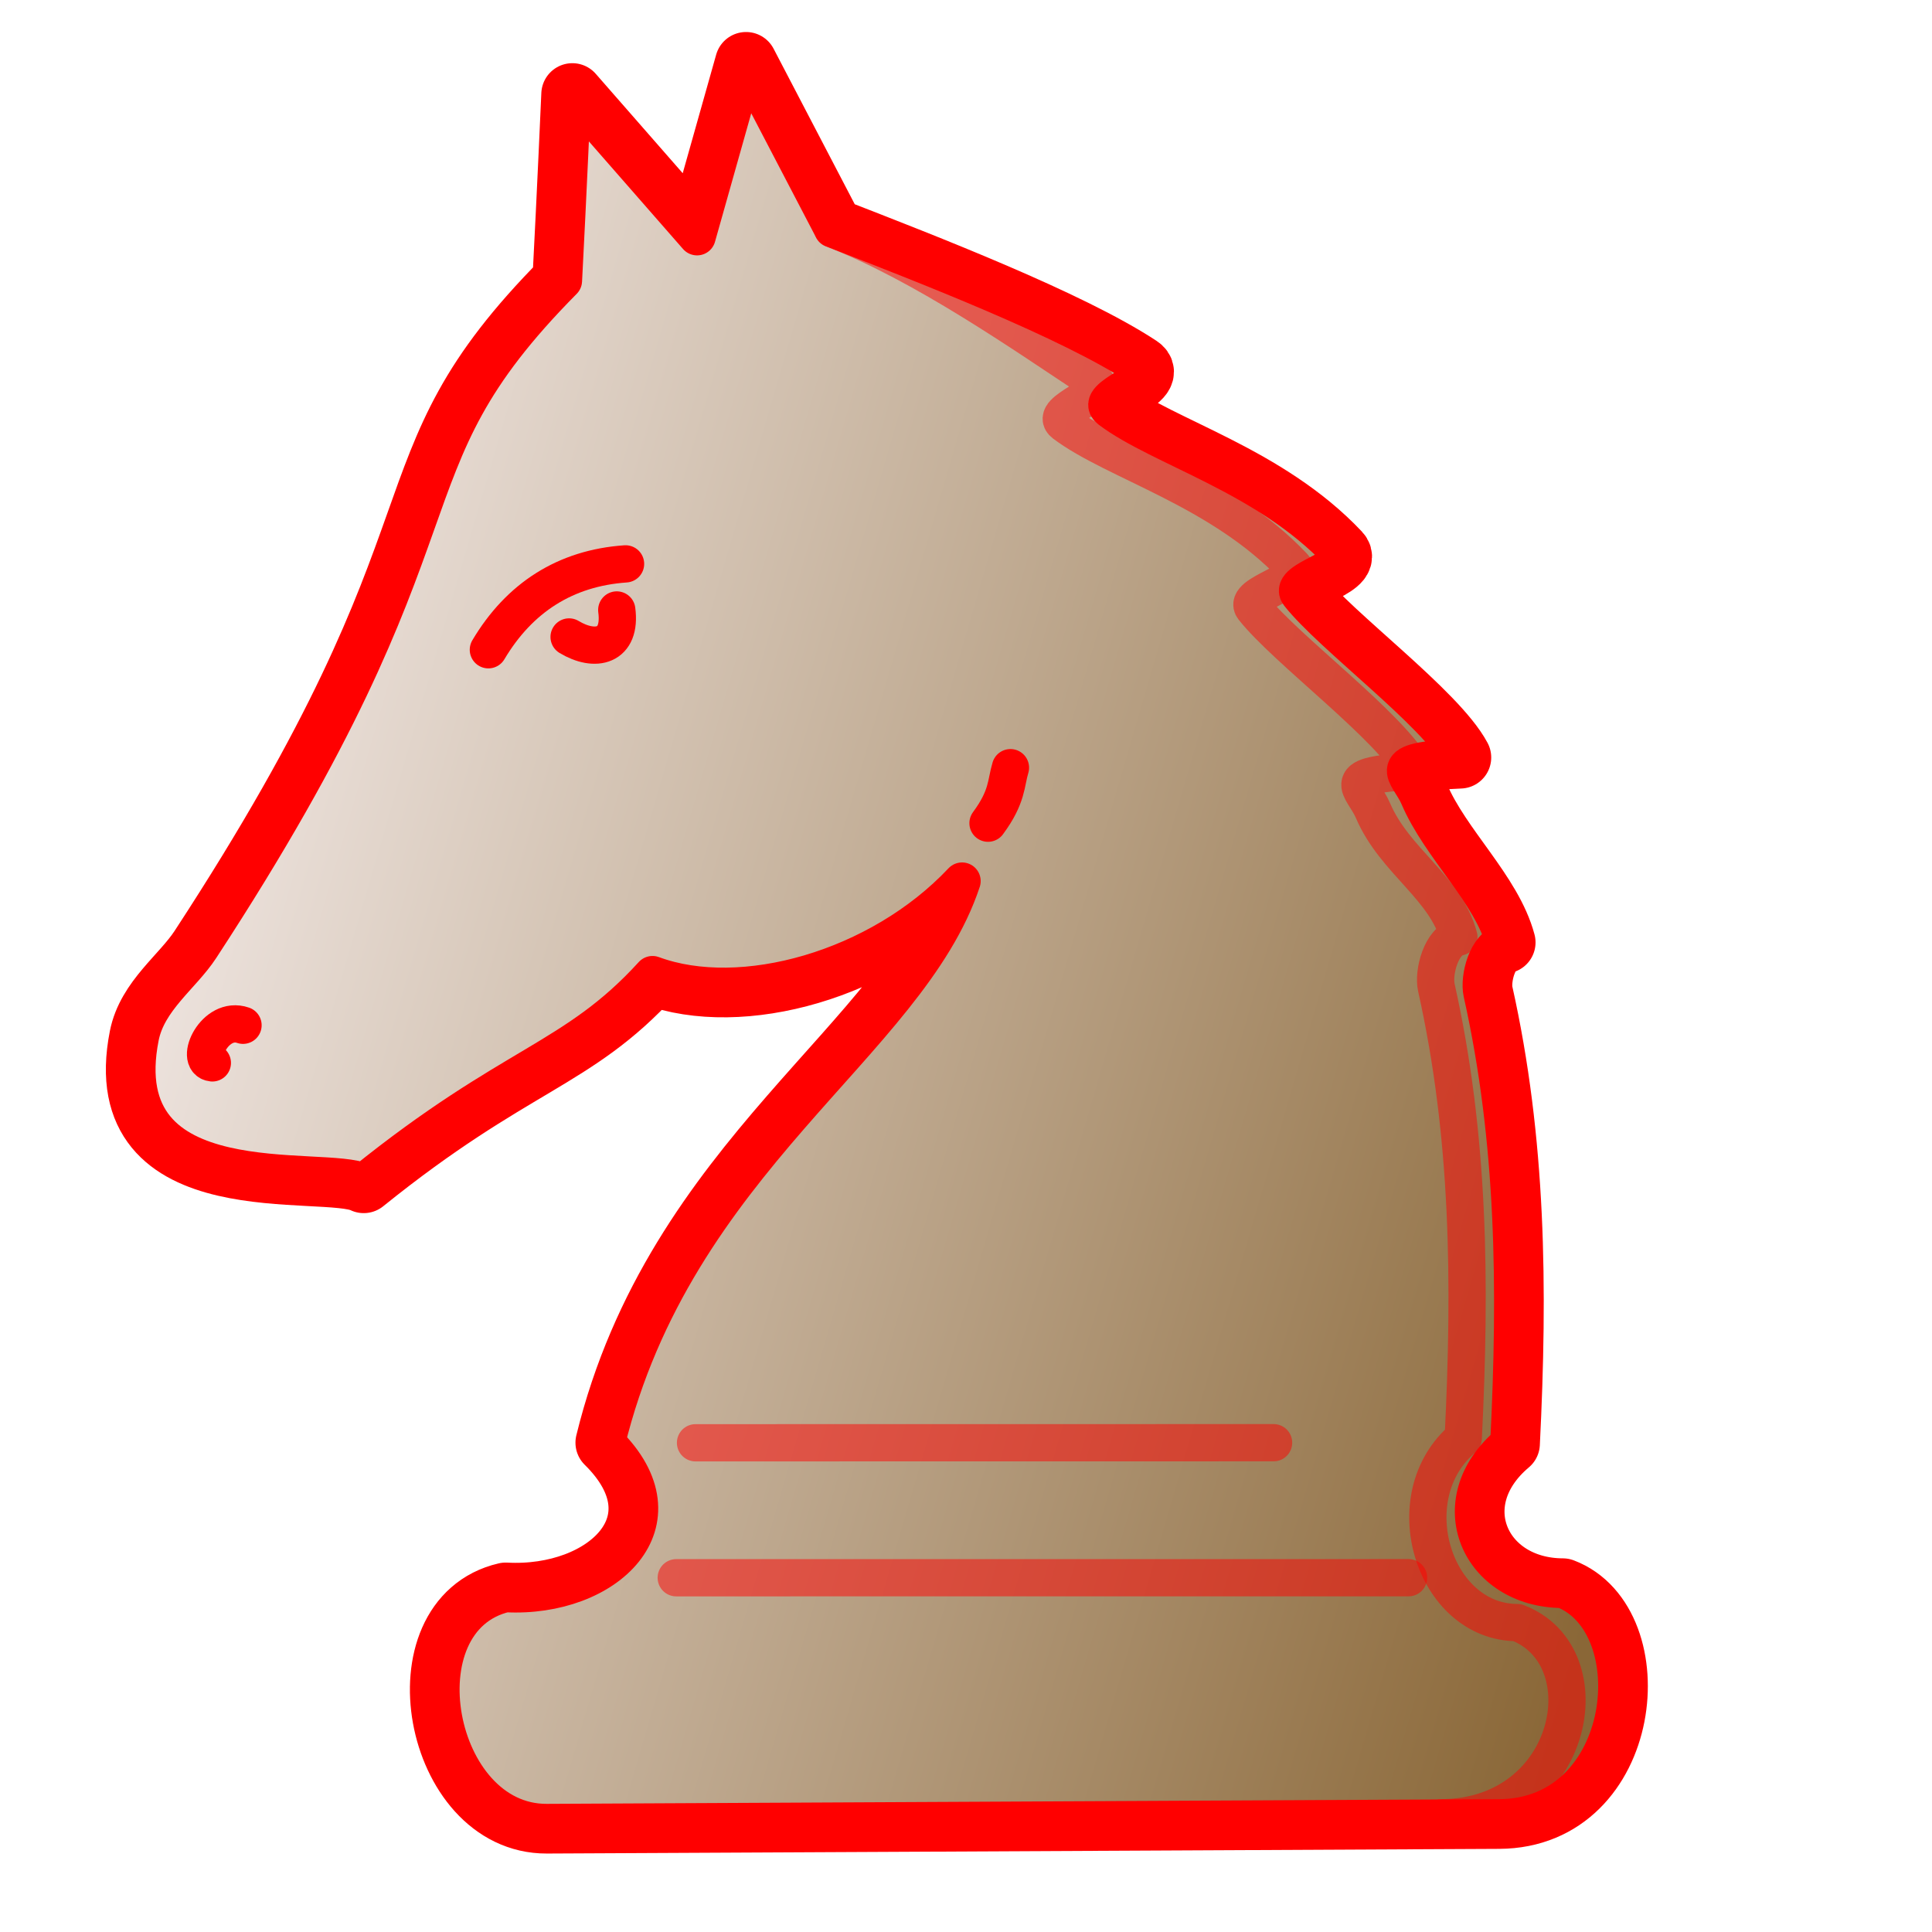
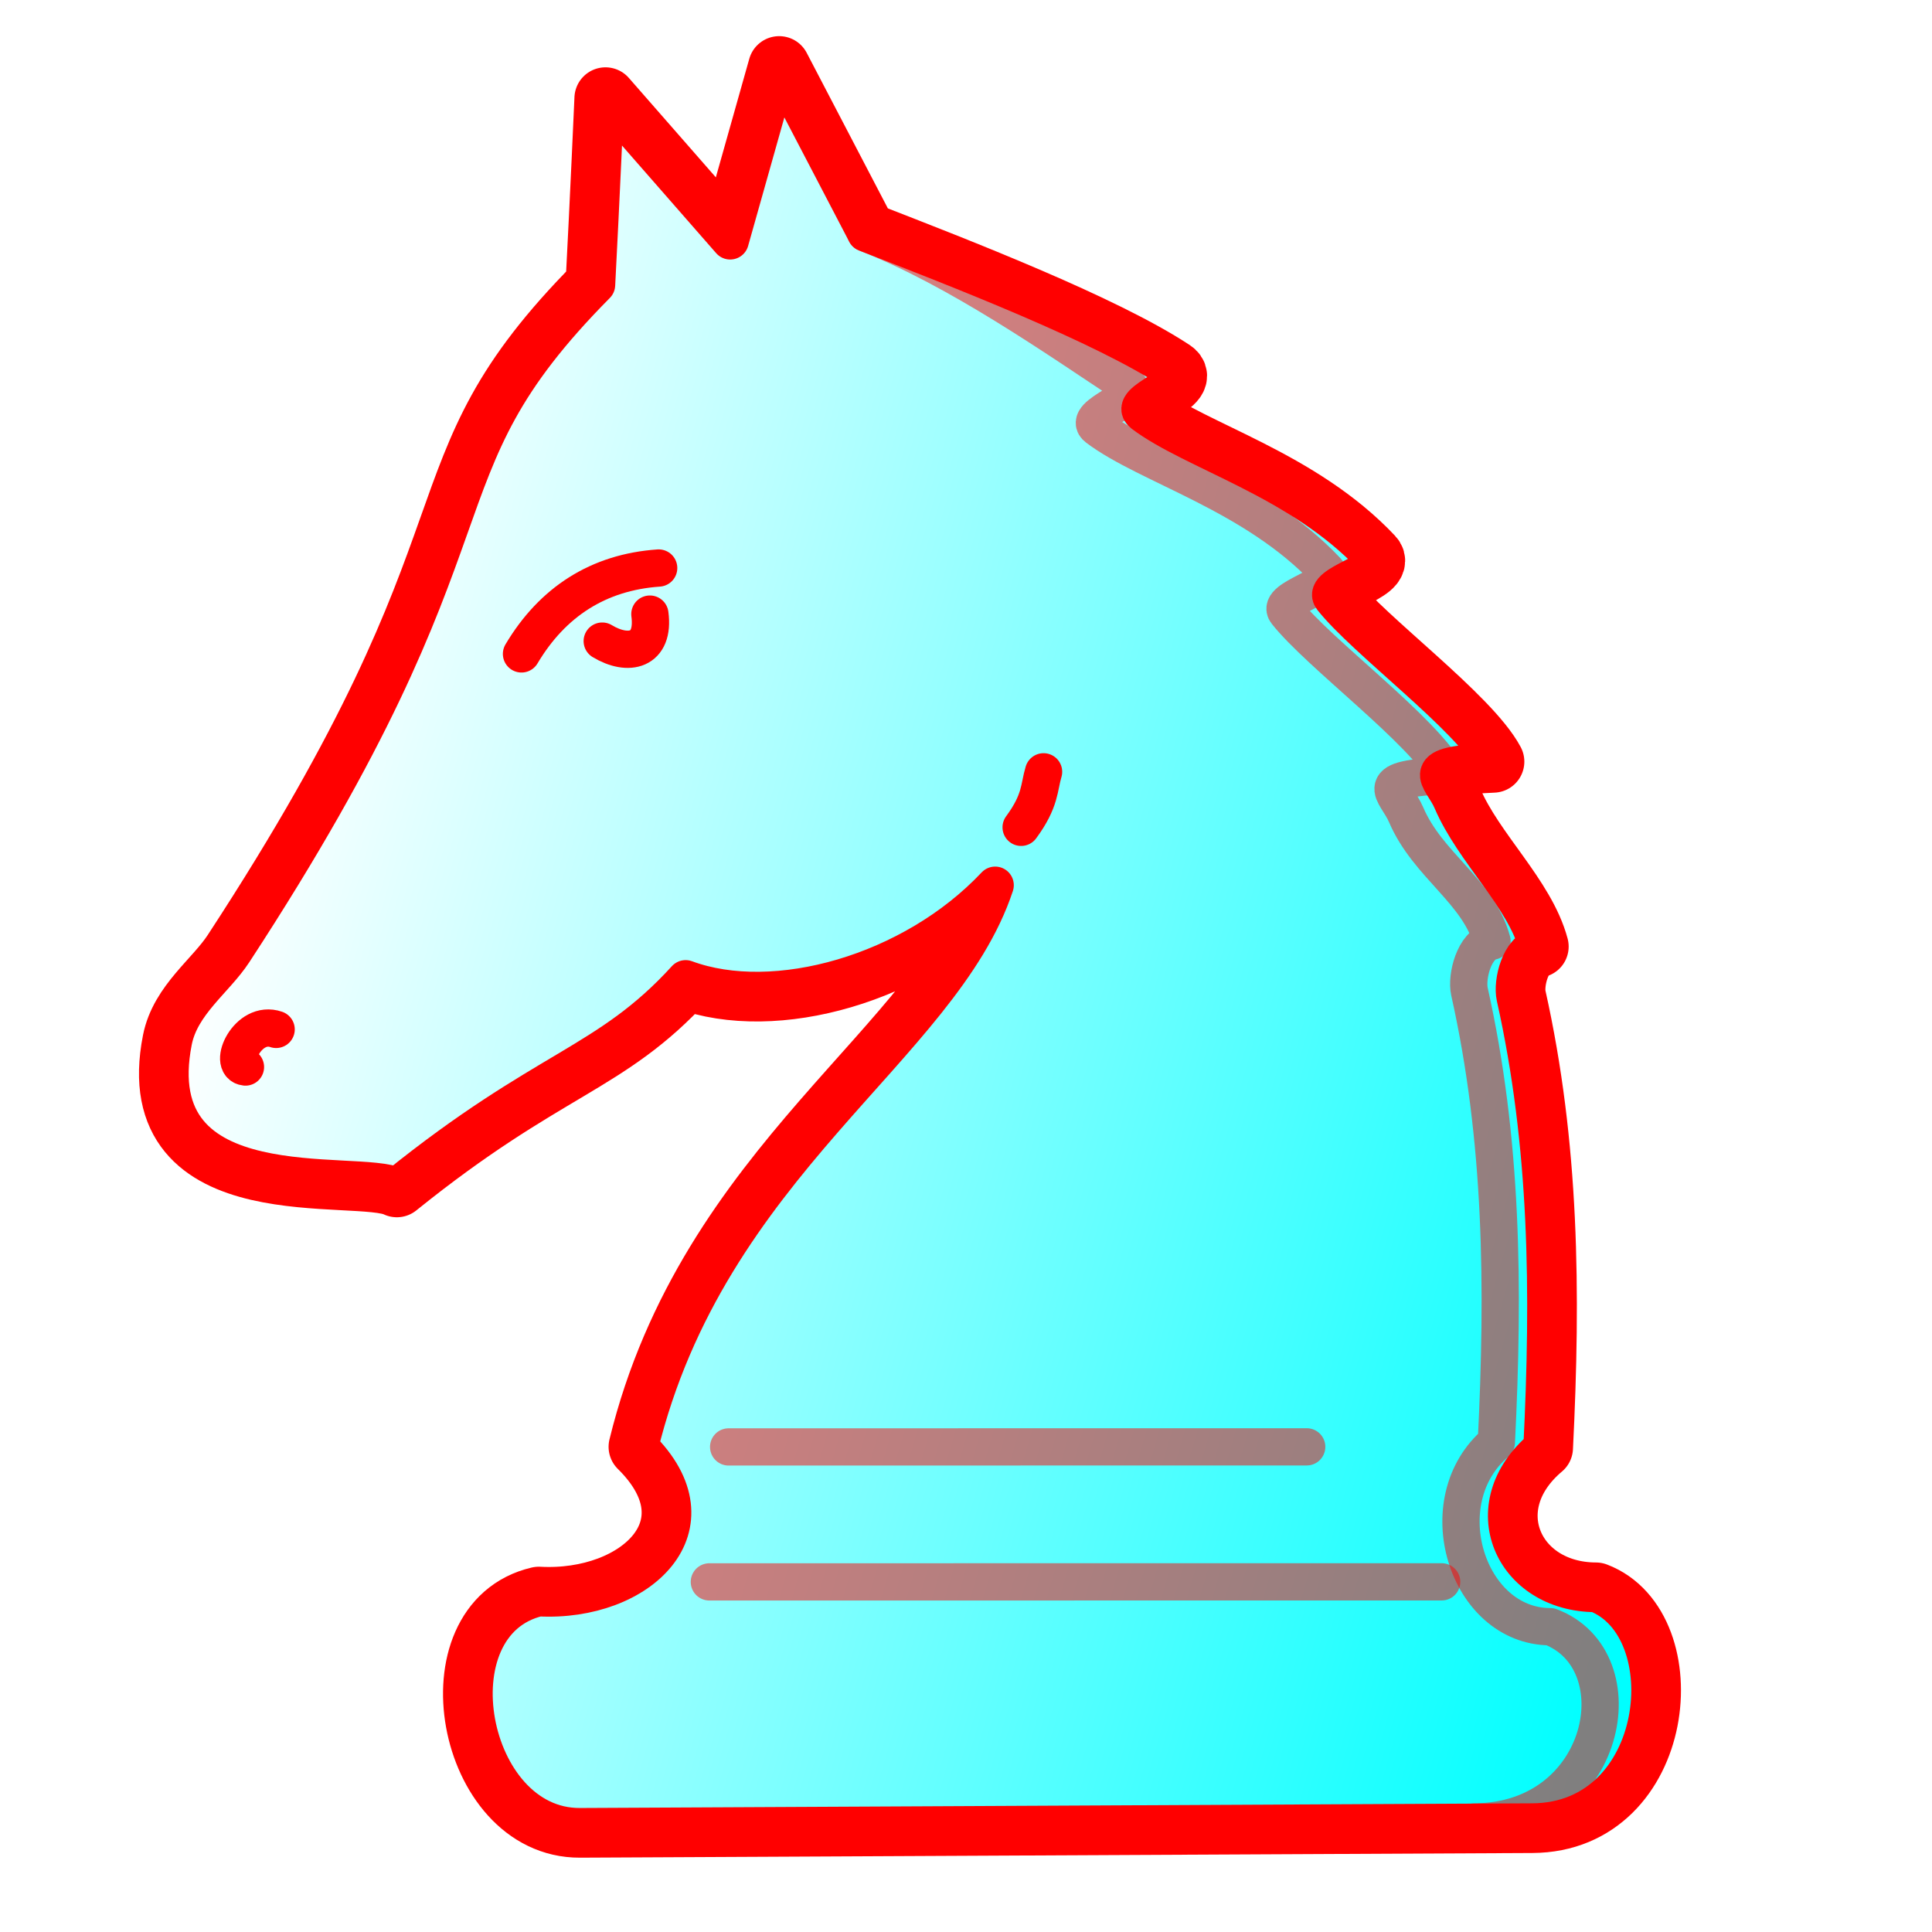
- <svg xmlns="http://www.w3.org/2000/svg" xmlns:xlink="http://www.w3.org/1999/xlink" width="700pt" height="700pt" viewBox="0 0 933.333 933.333" version="1.1" id="svg2205">
+ <svg xmlns="http://www.w3.org/2000/svg" xmlns:xlink="http://www.w3.org/1999/xlink" width="700pt" height="700pt" viewBox="0 0 933.333 933.333" version="1.1" id="knight">
  <style id="style-base">
    .base { 
      fill-opacity:1;
      fill-rule:evenodd;
      stroke-miterlimit:4;
      stroke-dasharray:none;
      stroke-linecap:round;
      stroke-linejoin:round;
      stroke-opacity:1
    }
  </style>
  <style id="stroke-medium">
    .stroke-medium {
      stroke-width: 18;
    }
  </style>
  <style id="stroke-heavy">
    .stroke-heavy {
      stroke-width: 21;
    }
  </style>
  <style id="stroke-boundary">
    .stroke-boundary {
      stroke-width: 30;
    }
  </style>
  <style id="stroke-color">
    .stroke-color {
      stroke:#ff0000;
    }
  </style>
  <style id="fill-color">
    .fill-color {
      fill:#00ff00;
    }
  </style>
  <defs id="defs2202">
-     <linearGradient xlink:href="#fillGradient" id="main-gradient" gradientUnits="userSpaceOnUse" gradientTransform="matrix(4.303091,0,0,4.303091,-3475.794,-39.09711)" x1="824.633" y1="119.493" x2="992.659" y2="168.487" />
+     <linearGradient xlink:href="#fillGradient" id="main-gradient" gradientUnits="userSpaceOnUse" gradientTransform="matrix(4.303091,0,0,4.303091,-3459.794,-37.09711)" x1="824.633" y1="119.493" x2="992.659" y2="168.487" />
    <linearGradient id="fillGradient">
-       <stop id="stop0" offset="0" style="stop-color:#ede3de;stop-opacity:1;" />
-       <stop id="stop1" offset="1" style="stop-color:#8a6737;stop-opacity:1;" />
+       <stop id="stop0" offset="0" style="stop-color:#ffffff;stop-opacity:1;" />
+       <stop id="stop1" offset="1" style="stop-color:#00ffff;stop-opacity:1;" />
    </linearGradient>
  </defs>
-   <path id="boundary" d="M 360.412,30.462 336.745,114.372 276.501,45.523 c 0,0 -2.144,49.025 -4.303,90.096 -92.393,93.314 -38.866,113.585 -175.308,322.309 -8.864,13.559 -25.518,24.909 -29.088,43.013 -16.056,81.42 89.225,60.806 107.915,70.11 72.06,-58.118 101.717,-58.756 139.513,-100.231 42.945,15.904 109.462,-2.611 149.532,-45.182 -26.046,78.64 -138.336,134.474 -171.762,271.301 39.112,38.493 0.06,75.543 -48.709,72.927 -52.362,12.172 -34.332,110.828 19.868,110.562 l 460.066,-2.26 c 64.266,-0.316 73.332,-94.171 30.753,-110.346 -40.401,-0.111 -59.385,-42.316 -26.077,-70.404 3.752,-75.401 3.006,-146.169 -12.975,-217.726 -1.643,-7.355 2.376,-22.87 10.881,-24.425 -6.432,-24.012 -30.995,-45.846 -41.486,-70.363 -5.043,-11.785 -18.27,-17.397 20.076,-18.969 -11.601,-21.716 -62.012,-58.684 -77.945,-78.896 -5.469,-6.938 25.749,-13.362 19.556,-19.939 -35.185,-37.361 -86.296,-50.618 -110.884,-69.169 -8.387,-6.328 23.468,-14.717 14.341,-20.735 -33.615,-22.161 -103.642,-49.254 -148.232,-66.587 z" class="base stroke-color stroke-boundary" style="fill:none" />
-   <path id="main" d="M 360.412,30.462 336.745,114.372 276.501,45.523 c 0,0 -2.144,49.025 -4.303,90.096 -92.393,93.314 -38.866,113.585 -175.308,322.309 -8.864,13.559 -25.518,24.909 -29.088,43.013 -16.056,81.42 89.225,60.806 107.915,70.11 72.06,-58.118 101.717,-58.756 139.513,-100.231 42.945,15.904 109.462,-2.611 149.532,-45.182 -26.046,78.64 -138.336,134.474 -171.762,271.301 39.112,38.493 0.06,75.543 -48.709,72.927 -52.362,12.172 -34.332,110.828 19.868,110.562 l 460.066,-2.26 c 64.266,-0.316 73.332,-94.171 30.753,-110.346 -40.401,-0.111 -59.385,-42.316 -26.077,-70.404 3.752,-75.401 3.006,-146.169 -12.975,-217.726 -1.643,-7.355 2.376,-22.87 10.881,-24.425 -6.432,-24.012 -30.995,-45.846 -41.486,-70.363 -5.043,-11.785 -18.27,-17.397 20.076,-18.969 -11.601,-21.716 -62.012,-58.684 -77.945,-78.896 -5.469,-6.938 25.749,-13.362 19.556,-19.939 -35.185,-37.361 -86.296,-50.618 -110.884,-69.169 -8.387,-6.328 23.468,-14.717 14.341,-20.735 -33.615,-22.161 -103.642,-49.254 -148.232,-66.587 z" class="base stroke-color stroke-medium" style="fill:url(#main-gradient)" />
-   <path id="eyebrow" d="m 302.199,272.407 c -29.063,2.013 -51.32,16.326 -66.27,41.488" class="base stroke-color stroke-medium" style="fill:none" />
-   <path id="eye" d="m 274.93,307.71 c 12.577,7.593 25.371,4.755 23.024,-13.038" class="base stroke-color stroke-medium" style="fill:none" />
-   <path id="nose" d="m 117.401,495.296 c -13.653,-4.715 -23.53,17.281 -14.819,18.178" class="base stroke-color stroke-medium" style="fill:none" />
-   <path id="cheek" d="m 477.302,397.672 c 9.513,-12.893 8.542,-19.213 10.84,-26.814" class="base stroke-color stroke-medium" style="fill:none" />
-   <path id="deco-lines" class="base stroke-color stroke-medium" style="opacity:0.5;fill:none" d="m 615.256,696.958 -279.253,0.038 z m 65.206,65.215 -353.774,0.026 z" />
-   <path class="base stroke-color stroke-medium" style="opacity:0.5;fill:none" d="m 696.277,878.166 c 64.266,-0.316 79.252,-78.14 36.673,-94.315 -40.401,-0.111 -59.385,-60.948 -26.077,-89.036 3.752,-75.401 3.006,-146.169 -12.975,-217.726 -1.643,-7.355 2.376,-22.87 10.881,-24.425 -6.432,-24.012 -30.995,-36.531 -41.486,-61.048 -5.043,-11.785 -18.27,-17.397 20.076,-18.969 -11.601,-21.716 -62.012,-58.684 -77.945,-78.896 -5.469,-6.938 25.749,-13.362 19.556,-19.939 -35.184,-37.361 -86.296,-50.618 -110.884,-69.169 -8.387,-6.328 23.468,-14.717 14.341,-20.735 -33.615,-22.16 -81.615,-55.968 -126.205,-73.301" id="deco-side" />
+   <path id="boundary" d="M 376.412,32.462 352.745,116.372 292.501,47.523 c 0,0 -2.144,49.025 -4.303,90.096 -92.393,93.314 -38.866,113.585 -175.308,322.309 -8.864,13.559 -25.518,24.909 -29.088,43.013 -16.056,81.42 89.225,60.806 107.915,70.11 72.06,-58.118 101.717,-58.756 139.513,-100.231 42.945,15.904 109.462,-2.611 149.532,-45.182 -26.046,78.64 -138.336,134.474 -171.762,271.301 39.112,38.493 0.06,75.543 -48.709,72.927 -52.362,12.172 -34.332,110.828 19.868,110.562 l 460.066,-2.26 c 64.266,-0.316 73.332,-94.171 30.753,-110.346 -40.401,-0.111 -59.385,-42.316 -26.077,-70.404 3.752,-75.401 3.006,-146.169 -12.975,-217.726 -1.643,-7.355 2.376,-22.87 10.881,-24.425 -6.432,-24.012 -30.995,-45.846 -41.486,-70.363 -5.043,-11.785 -18.27,-17.397 20.076,-18.969 -11.601,-21.716 -62.012,-58.684 -77.945,-78.896 -5.469,-6.938 25.749,-13.362 19.556,-19.939 -35.185,-37.361 -86.296,-50.618 -110.884,-69.169 -8.387,-6.328 23.468,-14.717 14.341,-20.735 -33.615,-22.161 -103.642,-49.254 -148.232,-66.587 z" class="base stroke-color stroke-boundary" style="fill:none" />
+   <path id="main" d="M 376.412,32.462 352.745,116.372 292.501,47.523 c 0,0 -2.144,49.025 -4.303,90.096 -92.393,93.314 -38.866,113.585 -175.308,322.309 -8.864,13.559 -25.518,24.909 -29.088,43.013 -16.056,81.42 89.225,60.806 107.915,70.11 72.06,-58.118 101.717,-58.756 139.513,-100.231 42.945,15.904 109.462,-2.611 149.532,-45.182 -26.046,78.64 -138.336,134.474 -171.762,271.301 39.112,38.493 0.06,75.543 -48.709,72.927 -52.362,12.172 -34.332,110.828 19.868,110.562 l 460.066,-2.26 c 64.266,-0.316 73.332,-94.171 30.753,-110.346 -40.401,-0.111 -59.385,-42.316 -26.077,-70.404 3.752,-75.401 3.006,-146.169 -12.975,-217.726 -1.643,-7.355 2.376,-22.87 10.881,-24.425 -6.432,-24.012 -30.995,-45.846 -41.486,-70.363 -5.043,-11.785 -18.27,-17.397 20.076,-18.969 -11.601,-21.716 -62.012,-58.684 -77.945,-78.896 -5.469,-6.938 25.749,-13.362 19.556,-19.939 -35.185,-37.361 -86.296,-50.618 -110.884,-69.169 -8.387,-6.328 23.468,-14.717 14.341,-20.735 -33.615,-22.161 -103.642,-49.254 -148.232,-66.587 z" class="base stroke-color stroke-medium" style="fill:url(#main-gradient)" />
+   <path id="eyebrow" d="m 318.199,274.407 c -29.063,2.013 -51.32,16.326 -66.27,41.488" class="base stroke-color stroke-medium" style="fill:none" />
+   <path id="eye" d="m 290.93,309.71 c 12.577,7.593 25.371,4.755 23.024,-13.038" class="base stroke-color stroke-medium" style="fill:none" />
+   <path id="nose" d="m 133.401,497.296 c -13.653,-4.715 -23.53,17.281 -14.819,18.178" class="base stroke-color stroke-medium" style="fill:none" />
+   <path id="cheek" d="m 493.302,399.672 c 9.513,-12.893 8.542,-19.213 10.84,-26.814" class="base stroke-color stroke-medium" style="fill:none" />
+   <path id="deco-lines" class="base stroke-color stroke-medium" style="opacity:0.5;fill:none" d="m 631.256,698.958 -279.253,0.038 z m 65.206,65.215 -353.774,0.026 z" />
+   <path class="base stroke-color stroke-medium" style="opacity:0.5;fill:none" d="m 712.277,880.166 c 64.266,-0.316 79.252,-78.14 36.673,-94.315 -40.401,-0.111 -59.385,-60.948 -26.077,-89.036 3.752,-75.401 3.006,-146.169 -12.975,-217.726 -1.643,-7.355 2.376,-22.87 10.881,-24.425 -6.432,-24.012 -30.995,-36.531 -41.486,-61.048 -5.043,-11.785 -18.27,-17.397 20.076,-18.969 -11.601,-21.716 -62.012,-58.684 -77.945,-78.896 -5.469,-6.938 25.749,-13.362 19.556,-19.939 -35.184,-37.361 -86.296,-50.618 -110.884,-69.169 -8.387,-6.328 23.468,-14.717 14.341,-20.735 -33.615,-22.16 -81.615,-55.968 -126.205,-73.301" id="deco-side" />
</svg>
